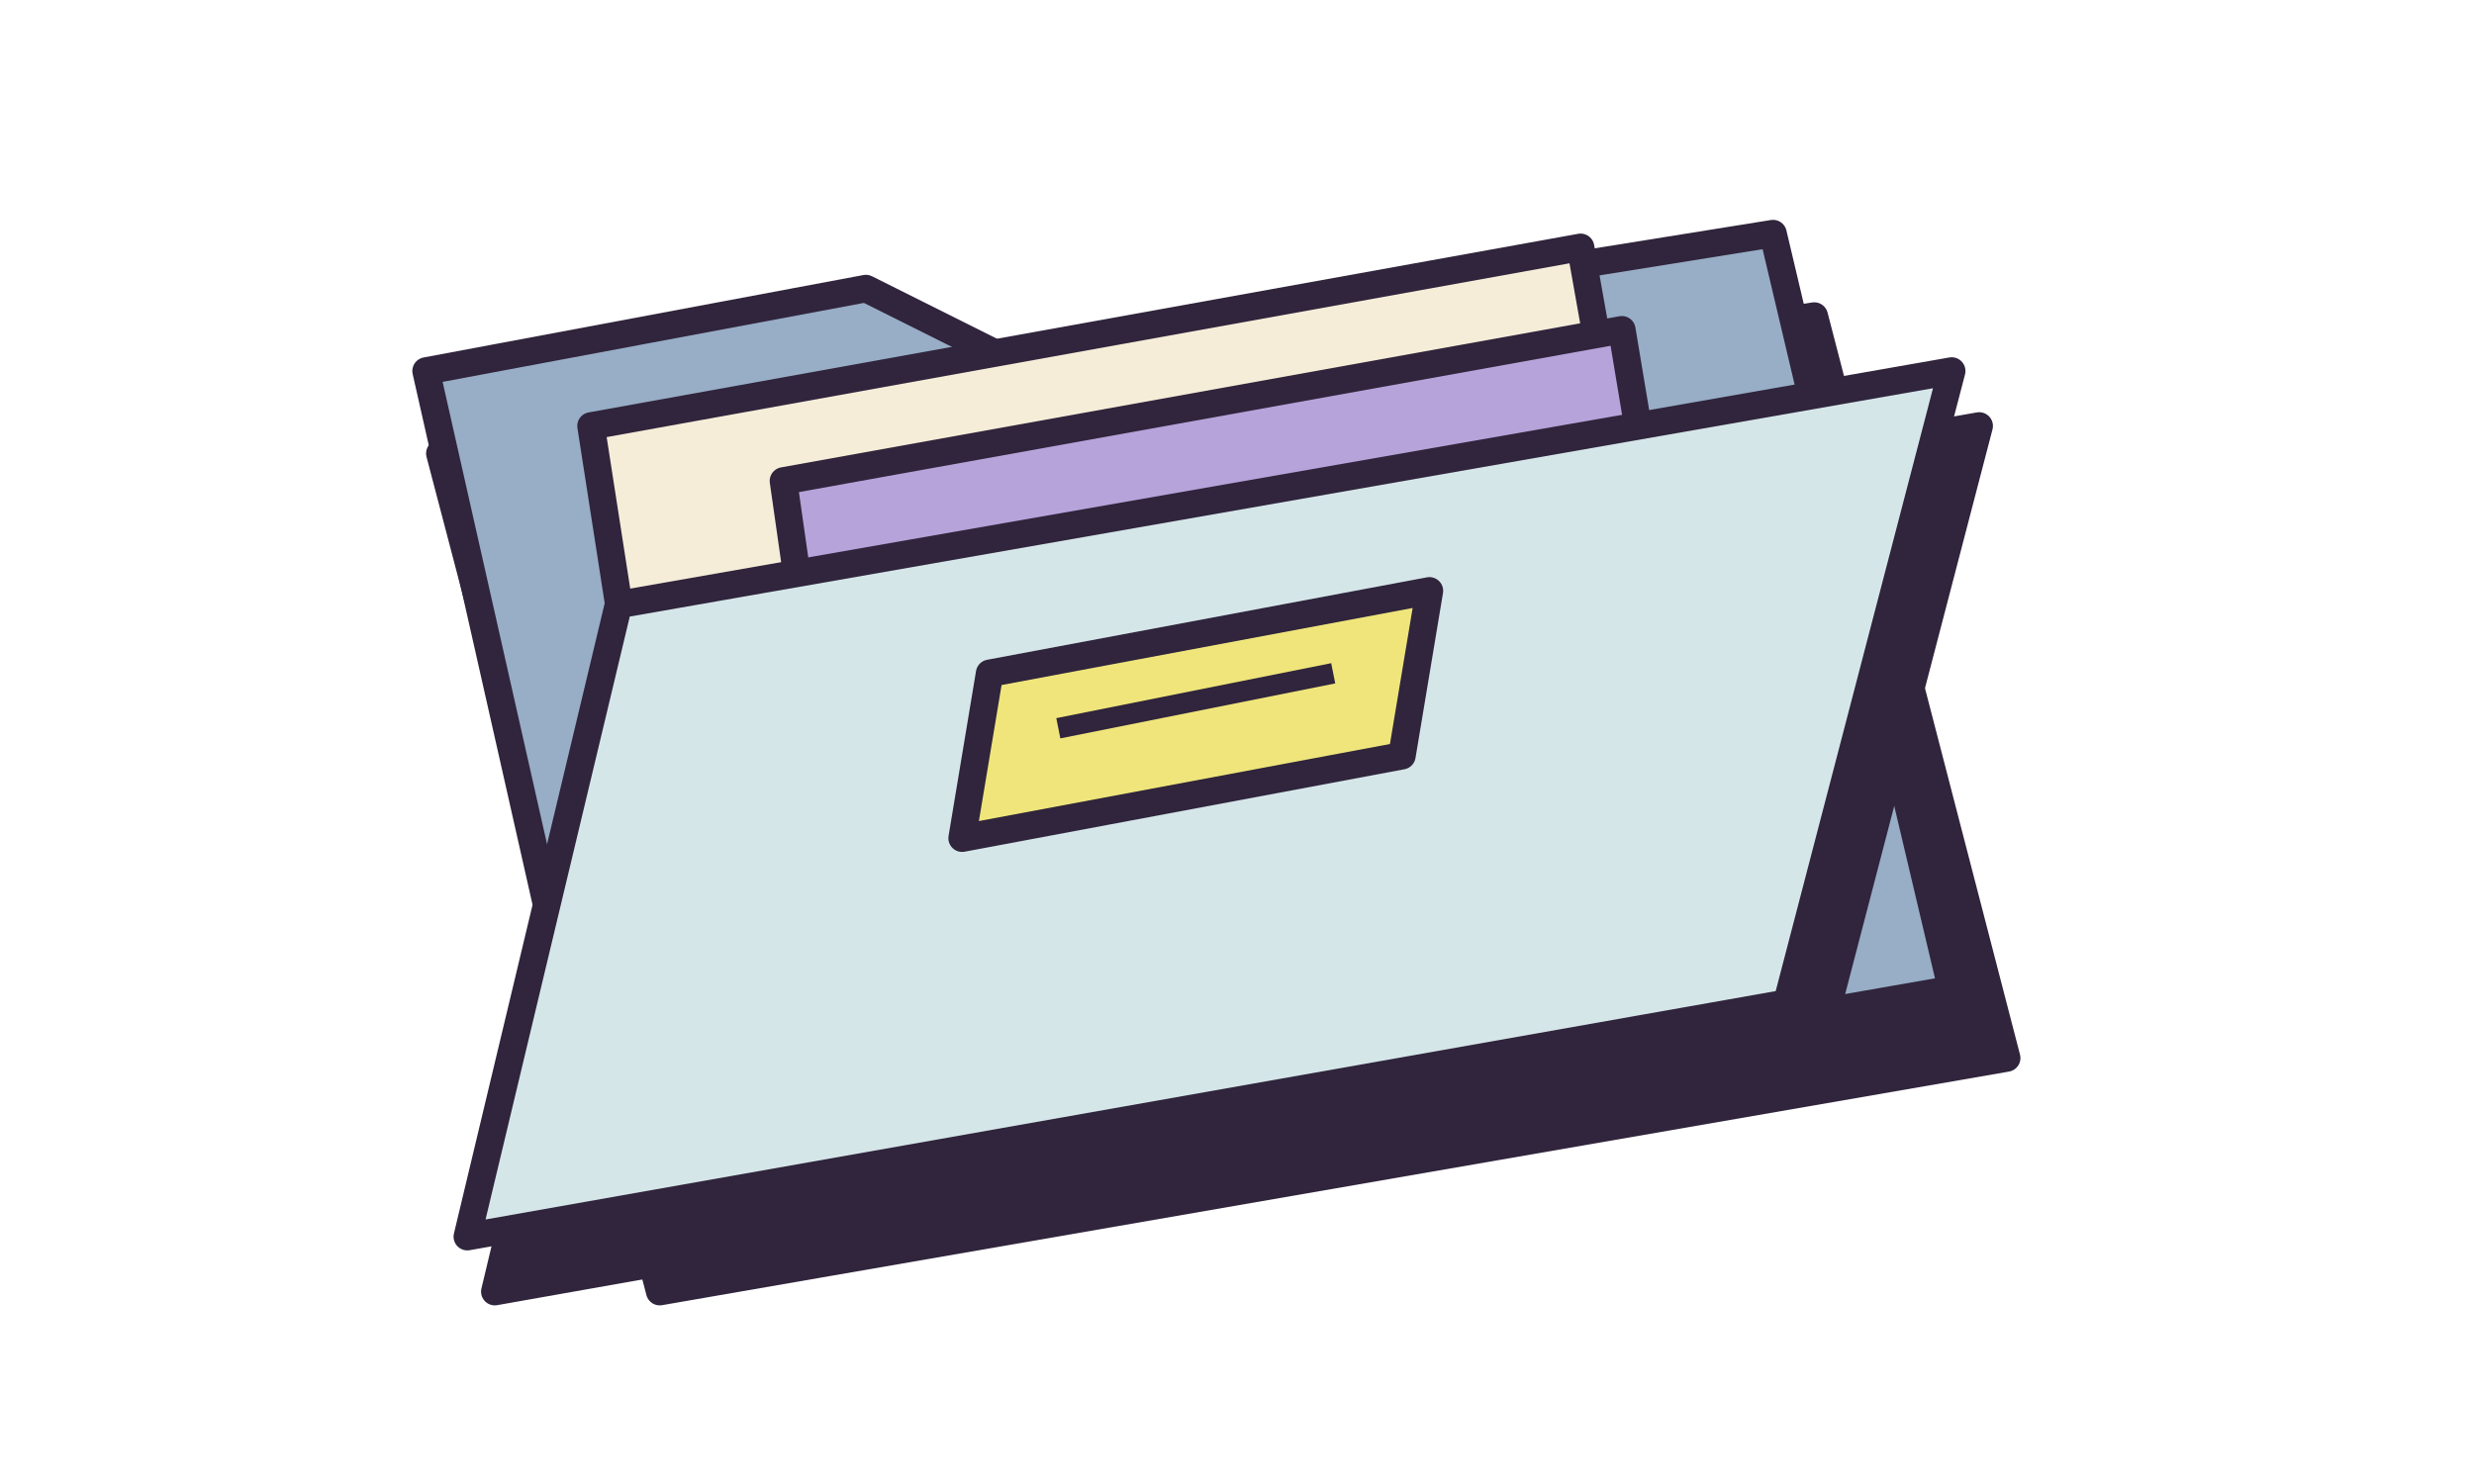
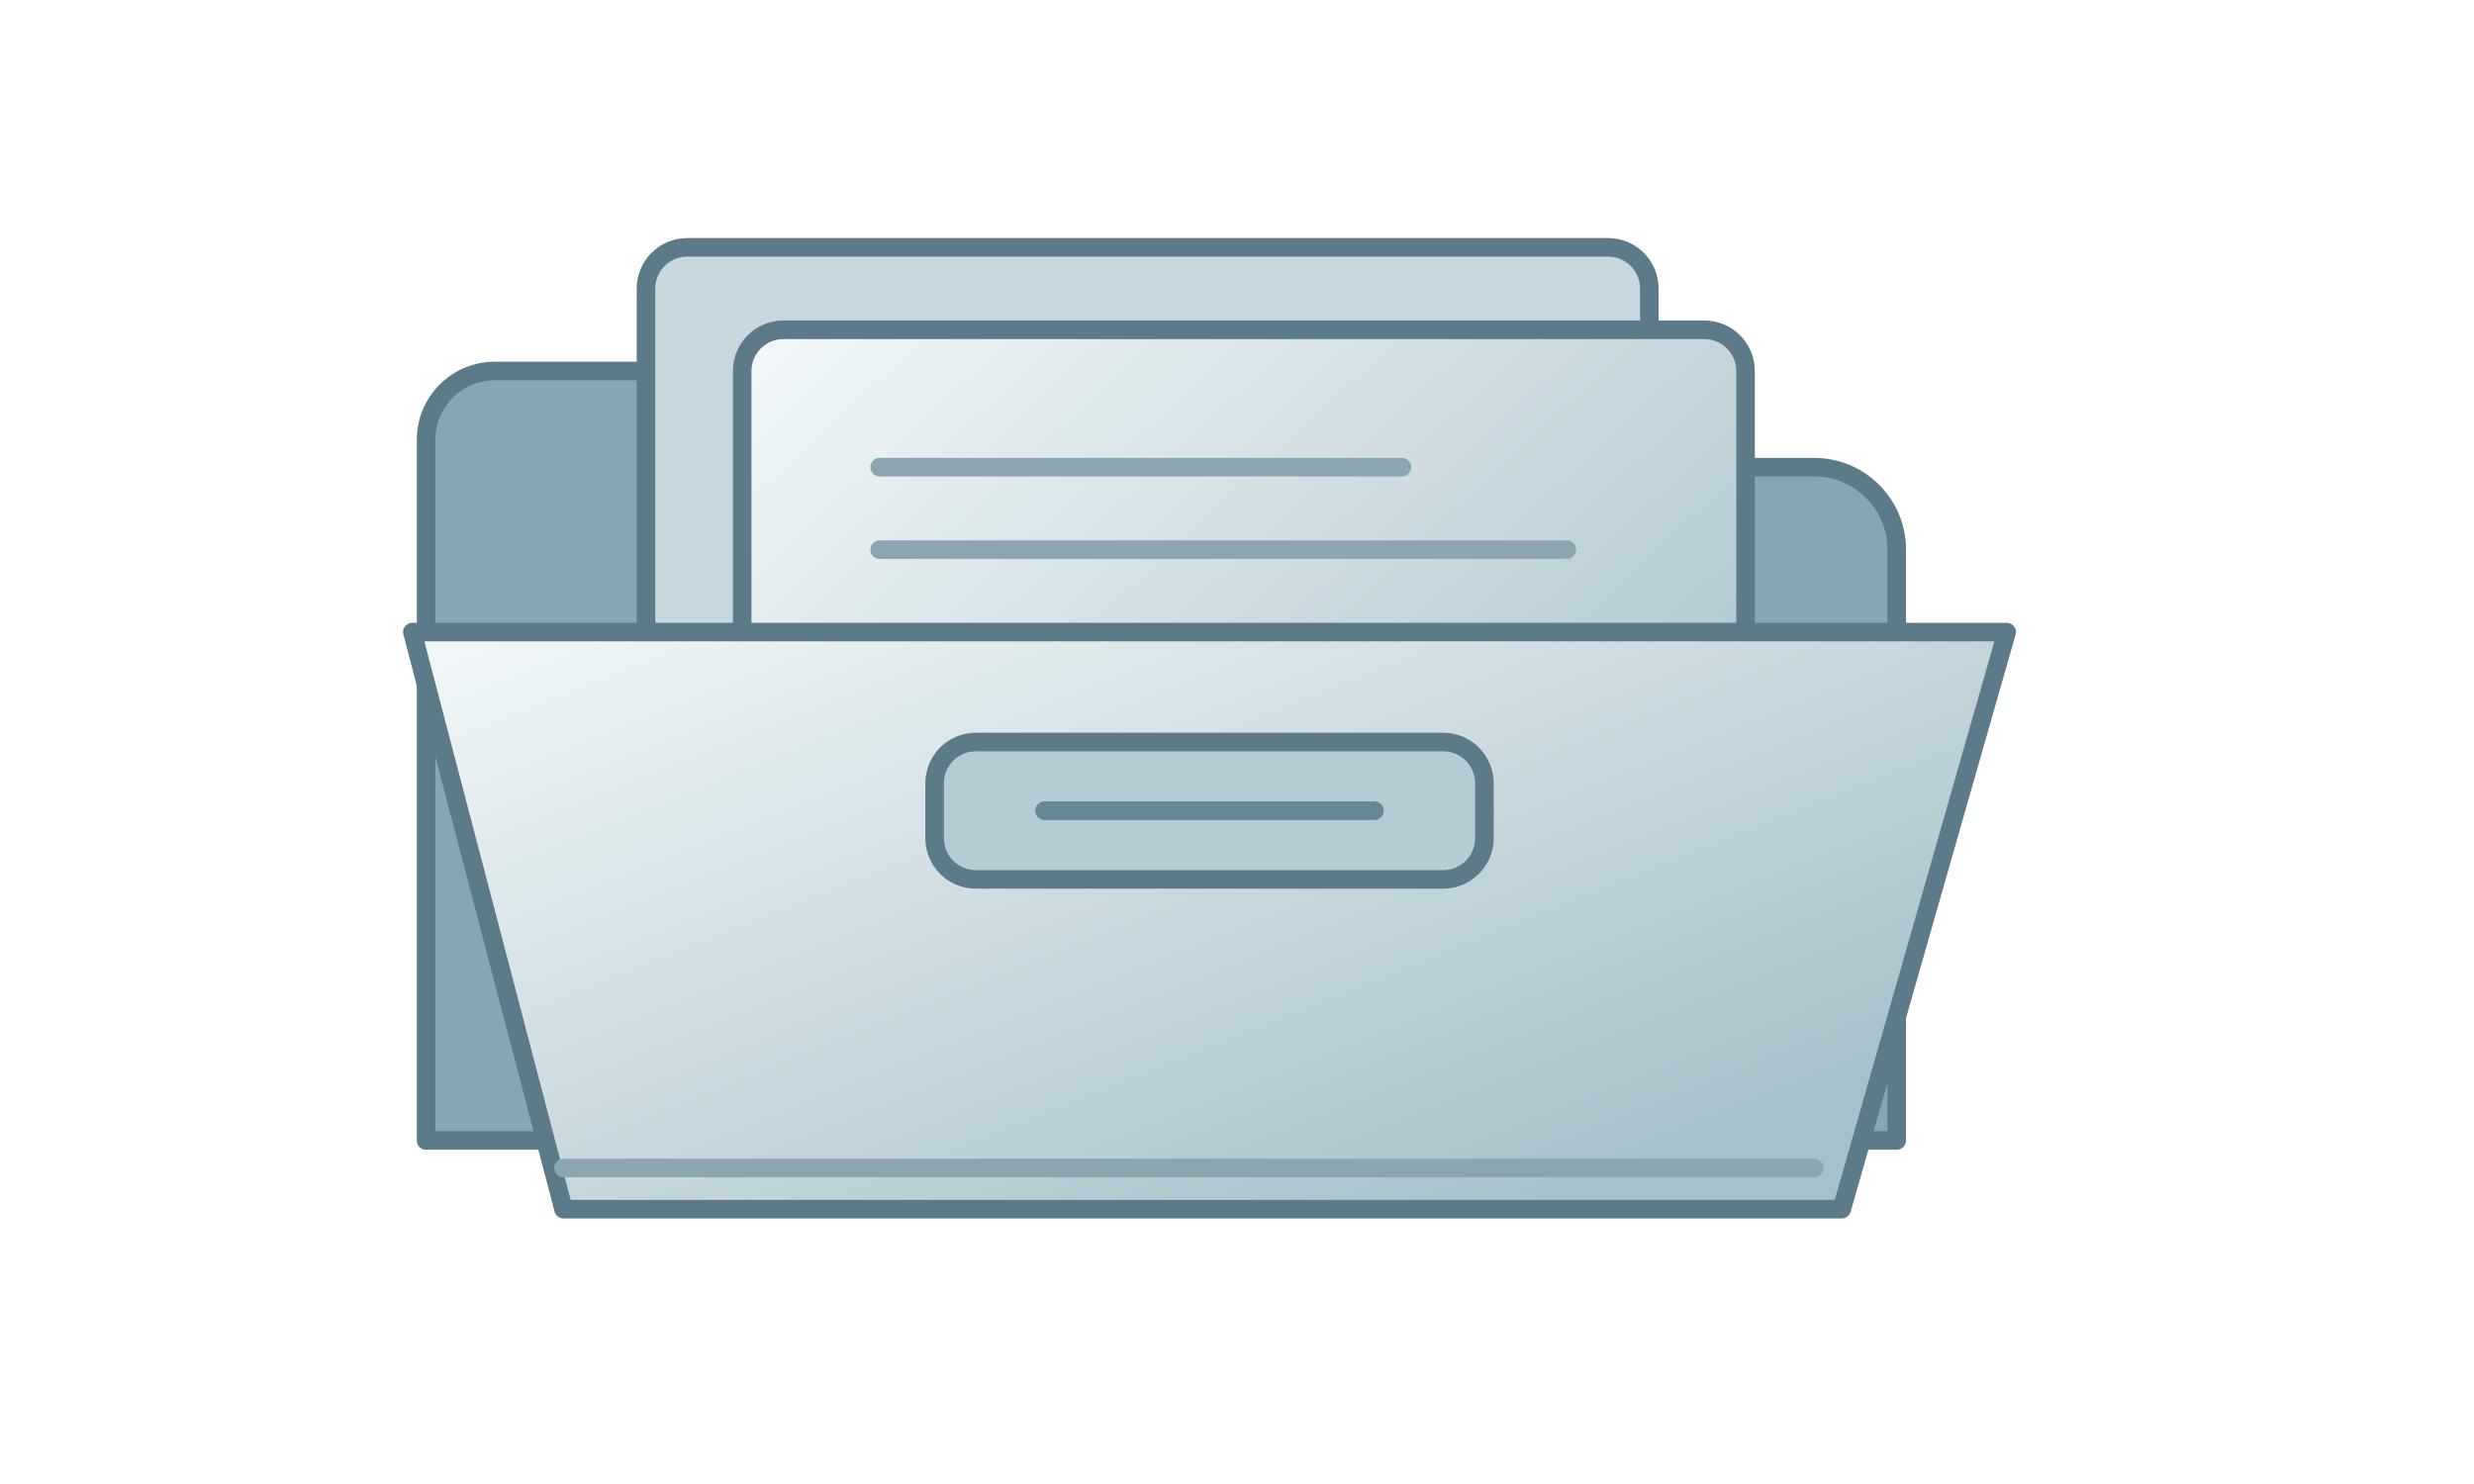
<svg xmlns="http://www.w3.org/2000/svg" viewBox="0 0 180 108" fill="none">
-   <g stroke="#30253c" stroke-width="2" stroke-linejoin="round">
-     <path d="m32 33 33-6 10 5 57-9 14 54-98 17z" fill="#30253c" />
-     <path d="m31 27 32-6 10 5 56-9 13 55-97 17z" fill="#98adc6" />
-     <path d="m43 31 72-13 8 45-73 13z" fill="#f6edd9" />
-     <path d="m57 35 61-11 7 42-62 11z" fill="#b6a3da" />
-     <path d="m47 48 97-17-12 46-96 17z" fill="#30253c" />
-     <path d="m45 44 97-17-12 46-96 17z" fill="#d5e6e9" />
-     <path d="m72 49 32-6-2 12-32 6z" fill="#efe57b" />
-     <path d="m77 53 20-4" stroke-width="1.5" />
+   <defs>
+     <linearGradient id="face" x2=".88" y2=".8" gradientUnits="objectBoundingBox">
+       <stop stop-color="#f3f8f9" />
+       <stop offset="1" stop-color="#a7c1ca" />
+     </linearGradient>
+   </defs>
+   <g stroke="#5c7a88" stroke-width="1.35" stroke-linecap="round" stroke-linejoin="round">
+     <path d="M31 32a5 5 0 0 1 5-5h25l9 7h62a6 6 0 0 1 6 6v43H31z" fill="#86a6b3" />
+     <rect x="47" y="18" width="73" height="60" rx="3" fill="#c6d7de" />
+     <rect x="54" y="24" width="73" height="61" rx="3" fill="url(#face)" />
+     <path d="M64 34h38m-38 6h50" stroke="#8ba6b1" />
+     <path d="M30 46h116l-12 42H41z" fill="url(#face)" />
+     <path d="m41 85 91 0" stroke="#8ba6b1" />
+     <rect x="68" y="54" width="40" height="10" rx="3" fill="#b5ccd5" />
+     <path d="M76 59h24" stroke="#668794" />
  </g>
</svg>
